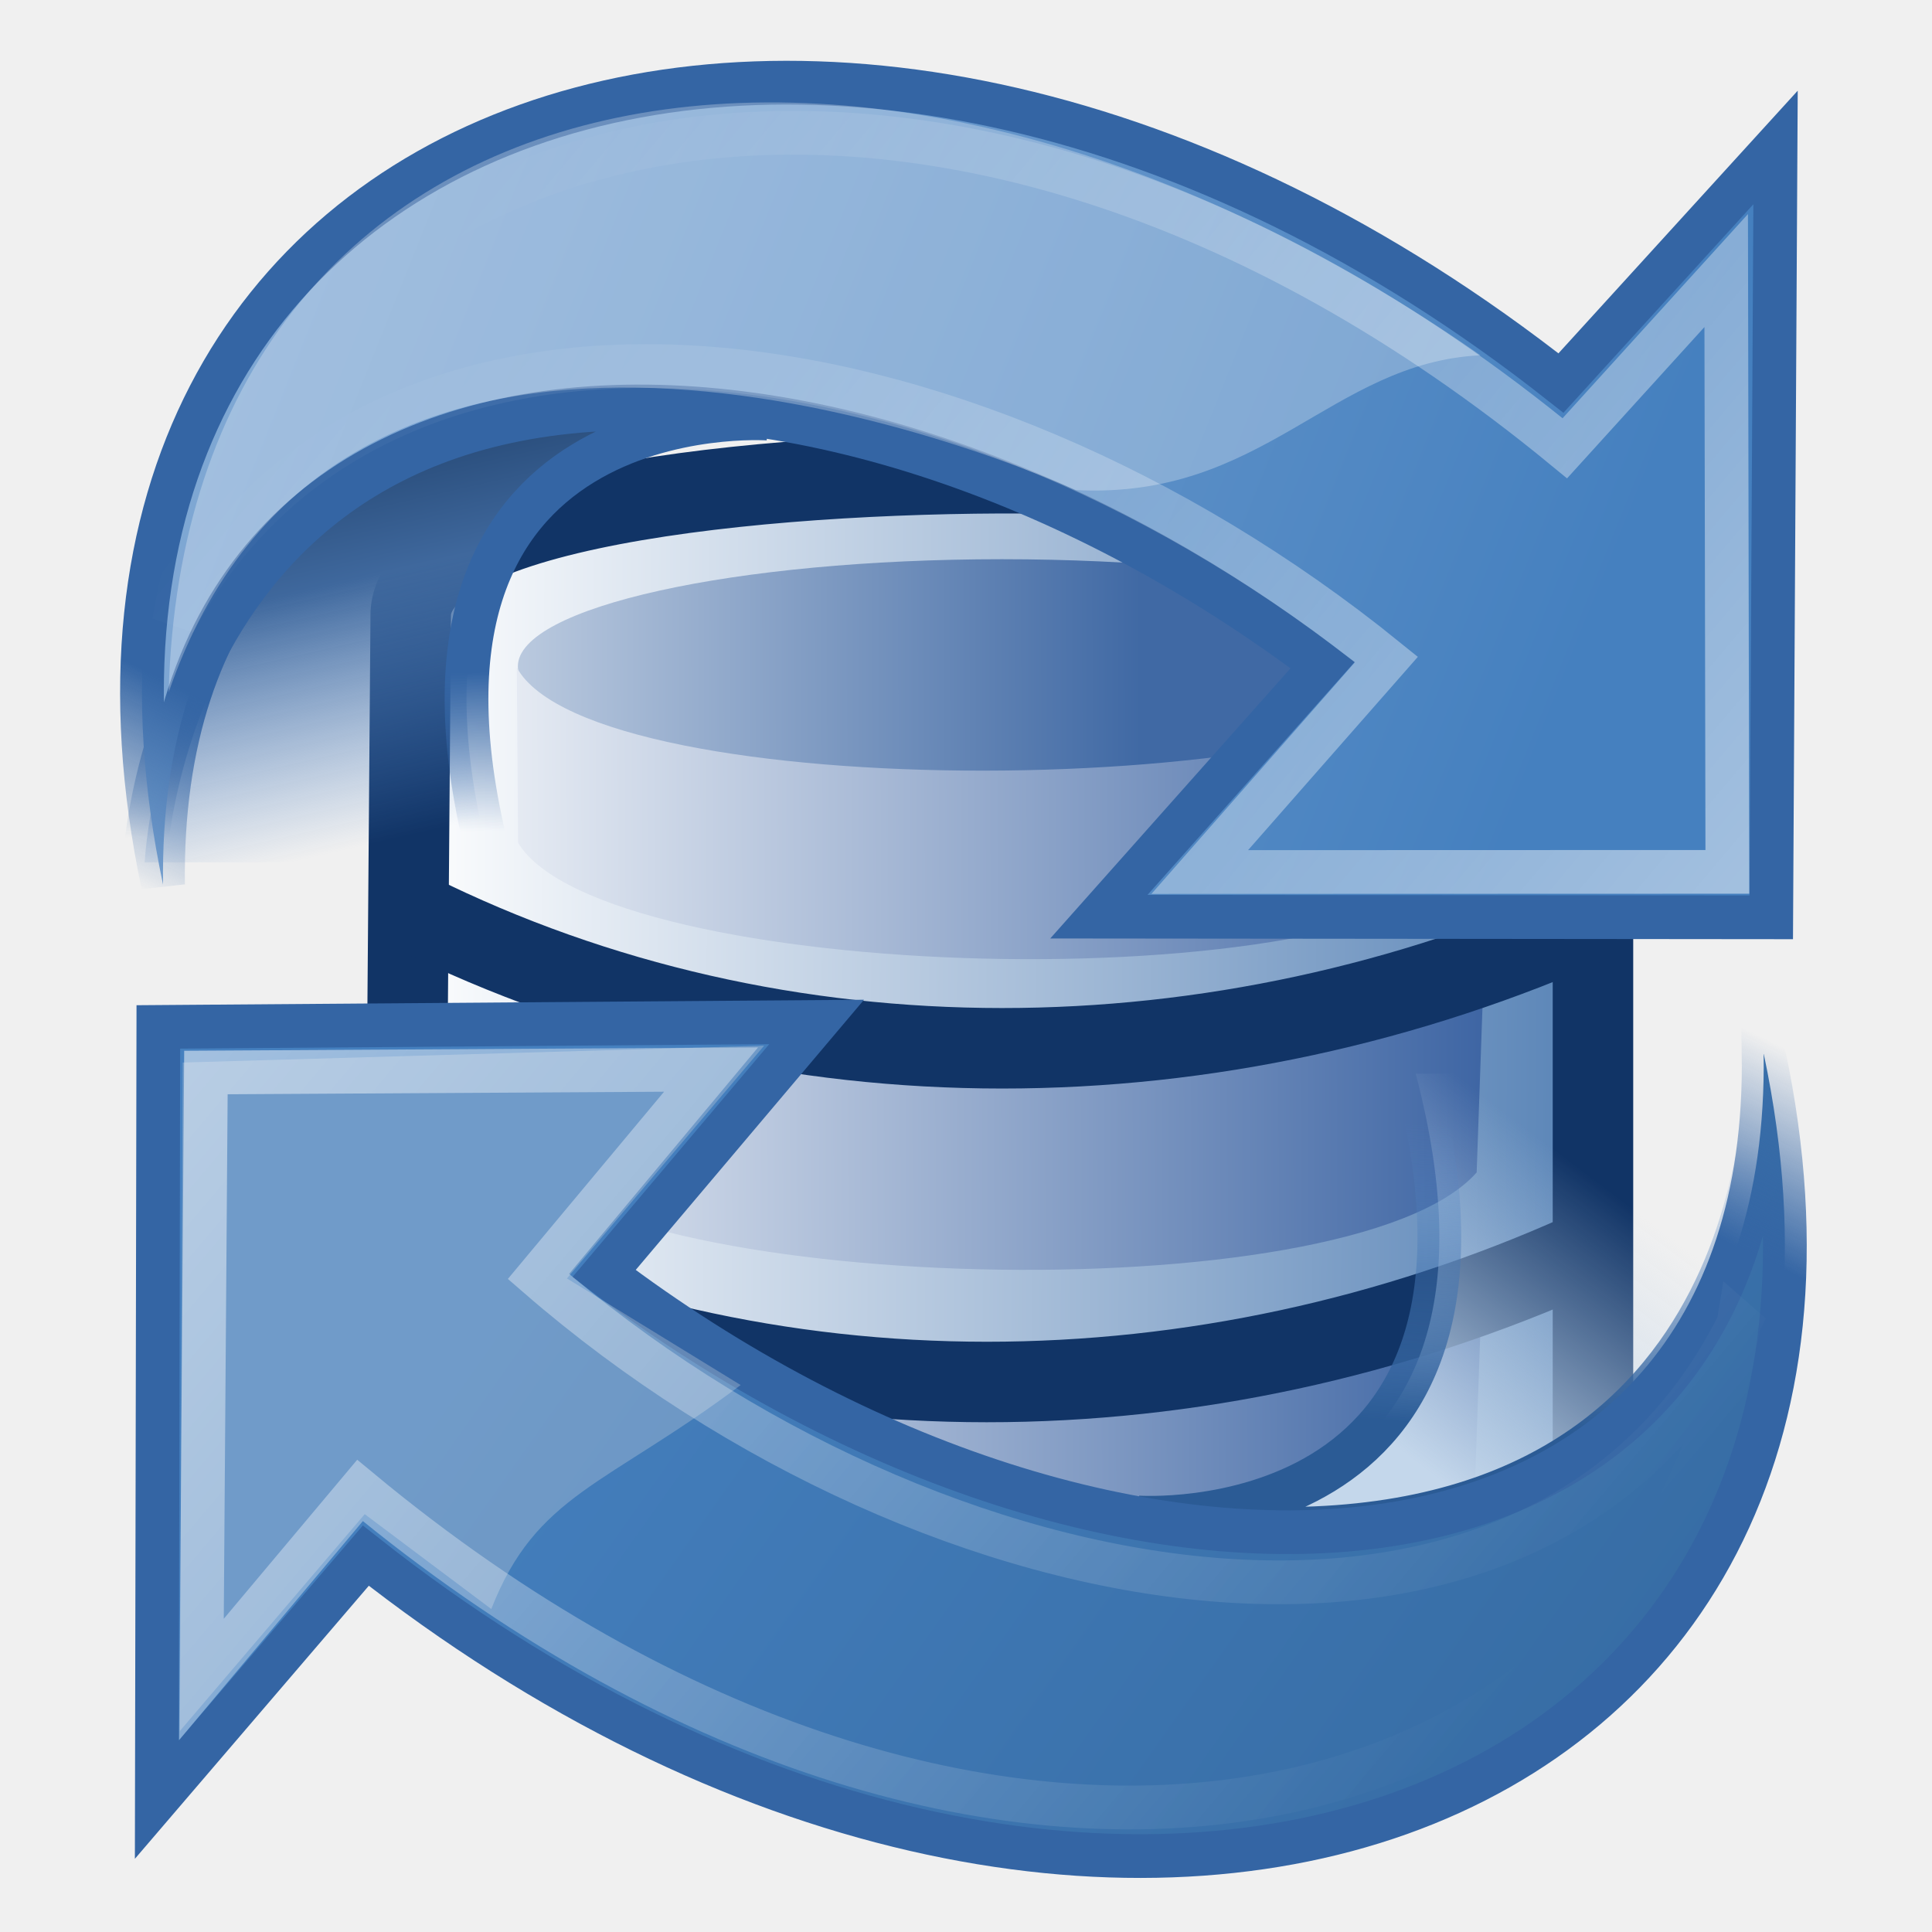
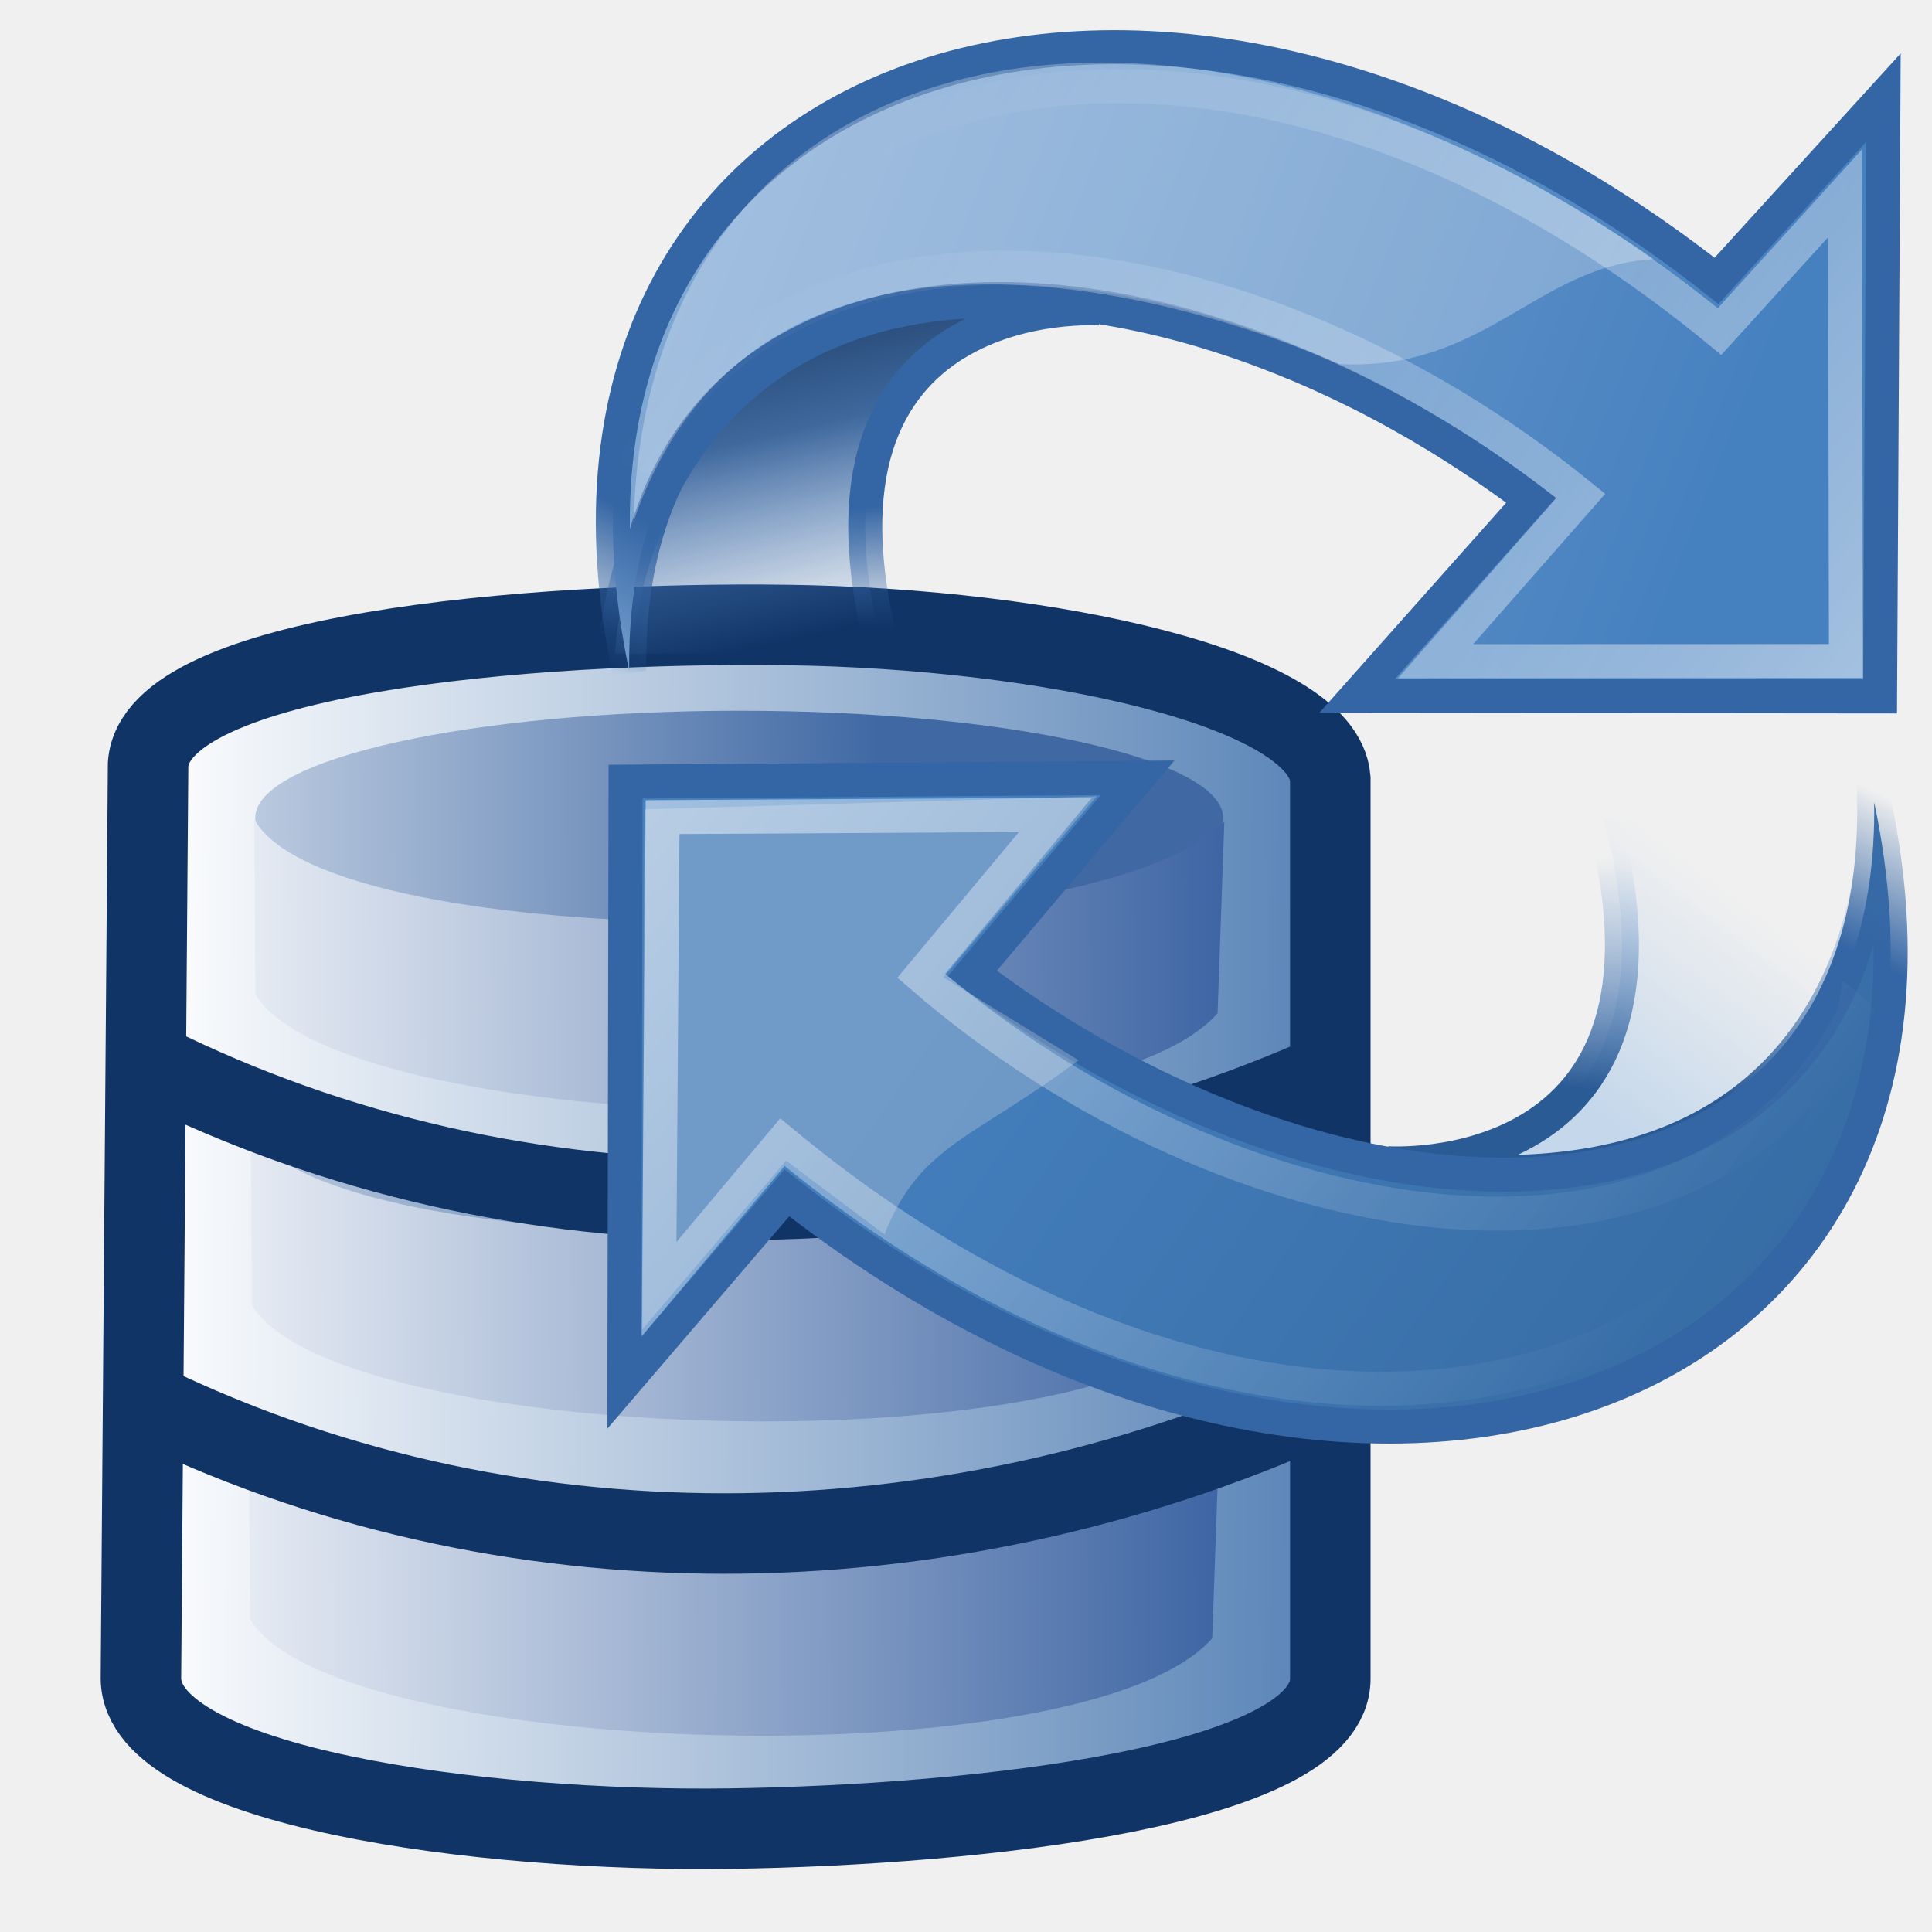
<svg xmlns="http://www.w3.org/2000/svg" xmlns:xlink="http://www.w3.org/1999/xlink" width="24" height="24" id="svg5692" version="1.1">
  <defs id="defs5694">
    <linearGradient id="linearGradient5999">
      <stop style="stop-color:#3f66a4;stop-opacity:1" offset="0" id="stop6001" />
      <stop style="stop-color:#ffffff;stop-opacity:1" offset="1" id="stop6003" />
    </linearGradient>
    <linearGradient id="linearGradient5988">
      <stop style="stop-color:#4069a4;stop-opacity:1" offset="0" id="stop5990" />
      <stop style="stop-color:#feffff;stop-opacity:1" offset="1" id="stop5992" />
    </linearGradient>
    <linearGradient id="linearGradient5980">
      <stop style="stop-color:#5581b5;stop-opacity:1;" offset="0" id="stop5982" />
      <stop style="stop-color:#ffffff;stop-opacity:1" offset="1" id="stop5984" />
    </linearGradient>
    <linearGradient xlink:href="#linearGradient5980" id="linearGradient5986" x1="20.143" y1="-5.158" x2="5.014" y2="-5.247" gradientUnits="userSpaceOnUse" />
    <linearGradient xlink:href="#linearGradient5988" id="linearGradient5994" x1="27.967" y1="-6.644" x2="18.884" y2="-6.626" gradientUnits="userSpaceOnUse" gradientTransform="matrix(1.328431,0,0,1.249999,-22.97735,2.370894)" />
    <linearGradient xlink:href="#linearGradient5999" id="linearGradient6005" x1="17.191" y1="-3.722" x2="4.735" y2="-3.689" gradientUnits="userSpaceOnUse" gradientTransform="matrix(1.113821,0,0,0.752158,-0.7271935,-1.459747)" />
    <linearGradient xlink:href="#linearGradient5980" id="linearGradient6159" gradientUnits="userSpaceOnUse" x1="20.143" y1="-5.158" x2="5.014" y2="-5.247" />
    <linearGradient xlink:href="#linearGradient5988" id="linearGradient6161" gradientUnits="userSpaceOnUse" gradientTransform="matrix(1.328431,0,0,1.249999,-22.97735,2.370894)" x1="27.967" y1="-6.644" x2="18.884" y2="-6.626" />
    <linearGradient xlink:href="#linearGradient5999" id="linearGradient6163" gradientUnits="userSpaceOnUse" gradientTransform="matrix(1.113821,0,0,0.752158,-0.7271935,-1.459747)" x1="17.191" y1="-3.722" x2="4.735" y2="-3.689" />
    <linearGradient xlink:href="#linearGradient5980" id="linearGradient6216" gradientUnits="userSpaceOnUse" x1="20.143" y1="-5.158" x2="5.014" y2="-5.247" />
    <linearGradient xlink:href="#linearGradient5988" id="linearGradient6218" gradientUnits="userSpaceOnUse" gradientTransform="matrix(1.328431,0,0,1.249999,-22.97735,2.370894)" x1="27.967" y1="-6.644" x2="18.884" y2="-6.626" />
    <linearGradient xlink:href="#linearGradient5999" id="linearGradient6220" gradientUnits="userSpaceOnUse" gradientTransform="matrix(1.113821,0,0,0.752158,-0.7271935,-1.459747)" x1="17.191" y1="-3.722" x2="4.735" y2="-3.689" />
    <linearGradient xlink:href="#linearGradient2831" id="linearGradient4016" gradientUnits="userSpaceOnUse" gradientTransform="matrix(0.5436654,0,0,0.5436654,-1.065368,-0.4741075)" x1="13.479" y1="10.612" x2="15.419" y2="19.115" />
    <linearGradient id="linearGradient2831">
      <stop id="stop2833" offset="0" style="stop-color:#264976;stop-opacity:1;" />
      <stop style="stop-color:#3f689d;stop-opacity:1;" offset="0.333" id="stop2855" />
      <stop id="stop2835" offset="1" style="stop-color:#5689ca;stop-opacity:0;" />
    </linearGradient>
    <linearGradient xlink:href="#linearGradient2847" id="linearGradient4018" gradientUnits="userSpaceOnUse" gradientTransform="matrix(-0.5436654,0,0,-0.5436654,24.52089,24.60246)" x1="37.128" y1="29.73" x2="37.065" y2="26.194" />
    <linearGradient id="linearGradient2847">
      <stop id="stop2849" offset="0" style="stop-color:#3465a4;stop-opacity:1;" />
      <stop id="stop2851" offset="1" style="stop-color:#3465a4;stop-opacity:0;" />
    </linearGradient>
    <linearGradient xlink:href="#linearGradient2380" id="linearGradient4027" gradientUnits="userSpaceOnUse" x1="62.514" y1="36.061" x2="15.985" y2="20.609" gradientTransform="matrix(-0.31481,-0.2659764,-0.2659764,0.31481,29.62478,6.946362)" />
    <linearGradient id="linearGradient2380">
      <stop id="stop2382" offset="0" style="stop-color:#8cb0d8;stop-opacity:1;" />
      <stop id="stop2384" offset="1" style="stop-color:#4580bf;stop-opacity:1;" />
    </linearGradient>
    <linearGradient xlink:href="#linearGradient2847" id="linearGradient4029" gradientUnits="userSpaceOnUse" x1="46.835" y1="45.264" x2="45.38" y2="50.94" gradientTransform="matrix(-0.31481,-0.2659764,-0.2659764,0.31481,29.62478,6.946362)" />
    <linearGradient xlink:href="#linearGradient2690" id="linearGradient4009" gradientUnits="userSpaceOnUse" gradientTransform="matrix(0.5436654,0,0,0.5436654,-1.318397,0.4522764)" x1="32.648" y1="30.749" x2="37.124" y2="24.842" />
    <linearGradient id="linearGradient2690">
      <stop id="stop2692" offset="0" style="stop-color:#c4d7eb;stop-opacity:1;" />
      <stop id="stop2694" offset="1" style="stop-color:#c4d7eb;stop-opacity:0;" />
    </linearGradient>
    <linearGradient xlink:href="#linearGradient2682" id="linearGradient4011" gradientUnits="userSpaceOnUse" gradientTransform="matrix(0.5436654,0,0,0.5436654,-1.318397,0.4522764)" x1="36.714" y1="31.456" x2="37.124" y2="24.842" />
    <linearGradient id="linearGradient2682">
      <stop id="stop2684" offset="0" style="stop-color:#2b5b95;stop-opacity:1;" />
      <stop id="stop2686" offset="1" style="stop-color:#5c8fce;stop-opacity:0;" />
    </linearGradient>
    <linearGradient xlink:href="#linearGradient2402" id="linearGradient4045" gradientUnits="userSpaceOnUse" x1="18.936" y1="23.668" x2="53.589" y2="26.649" gradientTransform="matrix(0.31481,0.2659764,0.2659764,-0.31481,-5.624783,17.05364)" />
    <linearGradient id="linearGradient2402">
      <stop id="stop2404" offset="0" style="stop-color:#4580bf;stop-opacity:1;" />
      <stop id="stop2406" offset="1" style="stop-color:#376da5;stop-opacity:1;" />
    </linearGradient>
    <linearGradient xlink:href="#linearGradient2847" id="linearGradient4047" gradientUnits="userSpaceOnUse" x1="46.835" y1="45.264" x2="45.38" y2="50.94" gradientTransform="matrix(0.31481,0.2659764,0.2659764,-0.31481,-5.624783,17.05364)" />
    <linearGradient xlink:href="#linearGradient2797" id="linearGradient4049" gradientUnits="userSpaceOnUse" x1="5.965" y1="26.048" x2="52.854" y2="26.048" />
    <linearGradient id="linearGradient2797">
      <stop id="stop2799" offset="0" style="stop-color:#ffffff;stop-opacity:1;" />
      <stop id="stop2801" offset="1" style="stop-color:#ffffff;stop-opacity:0;" />
    </linearGradient>
    <linearGradient xlink:href="#linearGradient2797" id="linearGradient4034" gradientUnits="userSpaceOnUse" x1="5.965" y1="26.048" x2="52.854" y2="26.048" gradientTransform="matrix(-0.2764735,-0.2335864,-0.2335864,0.2764735,27.52251,6.94316)" />
  </defs>
  <g id="layer2" style="display:inline" transform="translate(0,-8)">
-     <g id="g6222" transform="translate(0,22.21176)">
+     <g id="g6222" transform="translate(-3.262745,24.09412)">
      <g id="g6102-8-2" style="display:inline" transform="translate(-0.06655077,7.76431)">
        <path style="fill:url(#linearGradient6216);fill-opacity:1;fill-rule:evenodd;stroke:#000000;stroke-width:0;stroke-linecap:butt;stroke-linejoin:miter;stroke-miterlimit:4;stroke-dasharray:none;stroke-opacity:1" d="m 8.785,-8.108 -3.15,0.71 -0.532,1.065 -0.089,2.928 0.887,1.02 3.771,0.976 3.283,0.311 3.86,-0.532 c 0,0 2.085,-0.577 2.085,-0.843 0,-0.266 0.799,-0.355 0.799,-0.355 l 0.044,-3.416 -0.311,-0.799 -2.973,-0.932 -3.816,-0.444 z" id="path5978-9-5" />
        <g id="g6057-6-5">
          <ellipse ry="1.331" rx="6.012" cy="-5.934" cx="12.445" id="path5965-4-5" style="opacity:1;fill:url(#linearGradient6218);fill-opacity:1;fill-rule:evenodd;stroke:#113466;stroke-width:0;stroke-linecap:square;stroke-miterlimit:4;stroke-dasharray:none;stroke-dashoffset:3.6;stroke-opacity:1" />
          <path id="rect5996-0-7" d="m 6.42,-5.919 c 0.942,1.727 10.512,1.678 12.052,0.029 l -0.084,2.383 C 16.814,-1.721 7.478,-2.006 6.436,-3.742 Z" style="opacity:1;fill:url(#linearGradient6220);fill-opacity:1;fill-rule:evenodd;stroke:#113466;stroke-width:0;stroke-linecap:square;stroke-miterlimit:4;stroke-dasharray:none;stroke-dashoffset:3.6;stroke-opacity:1" />
        </g>
      </g>
      <g id="g6102-8" style="display:inline" transform="translate(-0.04438065,3.859598)">
        <path style="fill:url(#linearGradient6159);fill-opacity:1;fill-rule:evenodd;stroke:#000000;stroke-width:0;stroke-linecap:butt;stroke-linejoin:miter;stroke-miterlimit:4;stroke-dasharray:none;stroke-opacity:1" d="m 8.785,-8.108 -3.15,0.71 -0.532,1.065 -0.089,2.928 0.887,1.02 3.771,0.976 3.283,0.311 3.86,-0.532 c 0,0 2.085,-0.577 2.085,-0.843 0,-0.266 0.799,-0.355 0.799,-0.355 l 0.044,-3.416 -0.311,-0.799 -2.973,-0.932 -3.816,-0.444 z" id="path5978-9" />
        <g id="g6057-6">
          <ellipse ry="1.331" rx="6.012" cy="-5.934" cx="12.445" id="path5965-4" style="opacity:1;fill:url(#linearGradient6161);fill-opacity:1;fill-rule:evenodd;stroke:#113466;stroke-width:0;stroke-linecap:square;stroke-miterlimit:4;stroke-dasharray:none;stroke-dashoffset:3.6;stroke-opacity:1" />
          <path id="rect5996-0" d="m 6.42,-5.919 c 0.942,1.727 10.512,1.678 12.052,0.029 l -0.084,2.383 C 16.814,-1.721 7.478,-2.006 6.436,-3.742 Z" style="opacity:1;fill:url(#linearGradient6163);fill-opacity:1;fill-rule:evenodd;stroke:#113466;stroke-width:0;stroke-linecap:square;stroke-miterlimit:4;stroke-dasharray:none;stroke-dashoffset:3.6;stroke-opacity:1" />
        </g>
      </g>
      <g id="g6102">
        <path style="fill:url(#linearGradient5986);fill-opacity:1;fill-rule:evenodd;stroke:#000000;stroke-width:0;stroke-linecap:butt;stroke-linejoin:miter;stroke-miterlimit:4;stroke-dasharray:none;stroke-opacity:1" d="m 8.785,-8.108 -3.15,0.71 -0.532,1.065 -0.089,2.928 0.887,1.02 3.771,0.976 3.283,0.311 3.86,-0.532 c 0,0 2.085,-0.577 2.085,-0.843 0,-0.266 0.799,-0.355 0.799,-0.355 l 0.044,-3.416 -0.311,-0.799 -2.973,-0.932 -3.816,-0.444 z" id="path5978" />
        <g id="g6057">
          <ellipse ry="1.331" rx="6.012" cy="-5.934" cx="12.445" id="path5965" style="opacity:1;fill:url(#linearGradient5994);fill-opacity:1;fill-rule:evenodd;stroke:#113466;stroke-width:0;stroke-linecap:square;stroke-miterlimit:4;stroke-dasharray:none;stroke-dashoffset:3.6;stroke-opacity:1" />
          <path id="rect5996" d="m 6.42,-5.919 c 0.942,1.727 10.512,1.678 12.052,0.029 l -0.084,2.383 C 16.814,-1.721 7.478,-2.006 6.436,-3.742 Z" style="opacity:1;fill:url(#linearGradient6005);fill-opacity:1;fill-rule:evenodd;stroke:#113466;stroke-width:0;stroke-linecap:square;stroke-miterlimit:4;stroke-dasharray:none;stroke-dashoffset:3.6;stroke-opacity:1" />
        </g>
      </g>
      <g transform="translate(1.375392,-0.2662049)" id="g5973">
        <path style="fill:none;fill-rule:evenodd;stroke:#113466;stroke-width:1px;stroke-linecap:butt;stroke-linejoin:miter;stroke-opacity:1" d="M 3.727,-6.334 3.638,5.025 c 0.017,1.343 4.215,1.908 7.321,1.863 3.106,-0.044 7.454,-0.532 7.454,-1.863 l 0,-11.181 c -0.089,-1.124 -3.505,-1.864 -6.744,-1.908 -3.239,-0.044 -7.847,0.363 -7.942,1.73 z" id="path5944" />
        <path style="fill:none;fill-rule:evenodd;stroke:#113466;stroke-width:1px;stroke-linecap:butt;stroke-linejoin:miter;stroke-opacity:1" d="m 3.771,-2.607 c 4.567,2.272 10.005,2.188 14.686,0.089" id="path5946" />
        <path style="display:inline;fill:none;fill-rule:evenodd;stroke:#113466;stroke-width:1px;stroke-linecap:butt;stroke-linejoin:miter;stroke-opacity:1" d="M 3.581,1.539 C 8.148,3.81 13.585,3.727 18.266,1.627" id="path5946-3" />
      </g>
    </g>
-     <g transform="matrix(1.026805,0,0,1.026751,-0.3535781,7.72113)" id="g5978">
+     <g transform="matrix(0.7986663,0,0,0.7986243,5.965829,7.57066)" id="g5978">
      <path id="path2865" d="m 9.638,5.336 c 0,0 -4.859,-0.34 -3.364,5.369 l -4.179,0 c 0,0 0.272,-6.456 7.543,-5.369 z" style="color:#000000;display:block;overflow:visible;visibility:visible;fill:url(#linearGradient4016);fill-opacity:1;fill-rule:nonzero;stroke:url(#linearGradient4018);stroke-width:0.529;stroke-linecap:butt;stroke-linejoin:miter;stroke-miterlimit:4;stroke-dasharray:none;stroke-dashoffset:0;stroke-opacity:1;marker:none" />
      <path id="path1880" d="M 2.317,10.975 C 0.321,1.513 10.423,-2.041 19.229,4.906 l 2.596,-2.85 -0.052,9.314 -8.134,-0.008 c 0,0 2.707,-3.044 2.707,-3.044 C 10.153,3.625 2.22,3.977 2.317,10.975 Z" style="color:#000000;display:block;overflow:visible;visibility:visible;fill:url(#linearGradient4027);fill-opacity:1;fill-rule:nonzero;stroke:url(#linearGradient4029);stroke-width:0.529;stroke-linecap:butt;stroke-linejoin:miter;stroke-miterlimit:4;stroke-dasharray:none;stroke-dashoffset:0;stroke-opacity:1;marker:none" />
      <path style="color:#000000;display:block;overflow:visible;visibility:visible;fill:url(#linearGradient4009);fill-opacity:1;fill-rule:nonzero;stroke:url(#linearGradient4011);stroke-width:0.529;stroke-linecap:butt;stroke-linejoin:miter;stroke-miterlimit:4;stroke-dasharray:none;stroke-dashoffset:0;stroke-opacity:1;marker:none" d="m 14.108,18.631 c 0,0 4.859,0.34 3.364,-5.369 l 4.227,0 c 0,0.817 -0.32,6.456 -7.591,5.369 z" id="path2839" />
      <path style="color:#000000;display:block;overflow:visible;visibility:visible;fill:url(#linearGradient4045);fill-opacity:1;fill-rule:nonzero;stroke:url(#linearGradient4047);stroke-width:0.529;stroke-linecap:butt;stroke-linejoin:miter;stroke-miterlimit:4;stroke-dasharray:none;stroke-dashoffset:0;stroke-opacity:1;marker:none" d="m 21.683,13.025 c 1.996,9.461 -8.106,13.016 -16.913,6.068 l -2.528,2.951 0.018,-9.348 7.964,-0.06 c 0,0 -2.572,3.044 -2.572,3.044 6.194,4.694 14.126,4.342 14.029,-2.656 z" id="path2781" />
      <path id="path2791" d="m 2.521,21.214 0.034,-8.087 7.034,-0.204 -2.386,2.816 2.102,1.29 c -1.631,1.223 -2.473,1.317 -3.017,2.71 L 4.757,18.591 2.521,21.214 Z" style="color:#000000;display:inline;overflow:visible;visibility:visible;opacity:0.272;fill:#e6e6e6;fill-opacity:1;fill-rule:nonzero;stroke:none;stroke-width:1;marker:none" />
      <g style="opacity:0.5;fill:none;stroke:#ffffff;stroke-width:0.974;stroke-opacity:1" transform="matrix(0.2764734,0.2335864,0.2335864,-0.2764734,-3.478482,17.05647)" id="g2793">
        <path style="color:#000000;display:block;overflow:visible;visibility:visible;fill:none;stroke:url(#linearGradient4049);stroke-width:1.463;stroke-linecap:butt;stroke-linejoin:miter;stroke-miterlimit:4;stroke-dasharray:none;stroke-dashoffset:0;stroke-opacity:1;marker:none" d="M 51.09,45.944 C 60.21,30.724 46.632,12.201 19.485,11.949 L 19.513,3.703 6.534,19.297 19.368,30.269 c 0,0 0.056,-9.007 0.056,-9.007 17.528,-0.224 35.195,10.103 31.667,24.682 z" id="path2795" />
      </g>
      <path style="color:#000000;display:block;overflow:visible;visibility:visible;opacity:0.5;fill:none;stroke:url(#linearGradient4034);stroke-width:0.529;stroke-linecap:butt;stroke-linejoin:miter;stroke-miterlimit:4;stroke-dasharray:none;stroke-dashoffset:0;stroke-opacity:1;marker:none" d="M 2.451,7.797 C 3.485,1.459 11.61,-0.61 19.276,5.695 l 1.952,-2.15 0.014,7.275 -6.383,0.002 c 0,0 2.258,-2.571 2.258,-2.571 C 11.985,4.094 4.949,3.146 2.451,7.797 Z" id="path2807" />
      <path id="path2811" d="M 2.385,8.647 C 4.339,2.971 11.325,5.307 13.361,6.201 15.631,6.316 16.446,4.66 18.254,4.57 10.615,-0.753 2.589,1.036 2.385,8.647 Z" style="color:#000000;display:inline;overflow:visible;visibility:visible;opacity:0.272;fill:#ffffff;fill-opacity:1;fill-rule:nonzero;stroke:none;stroke-width:1;marker:none" />
    </g>
  </g>
</svg>
